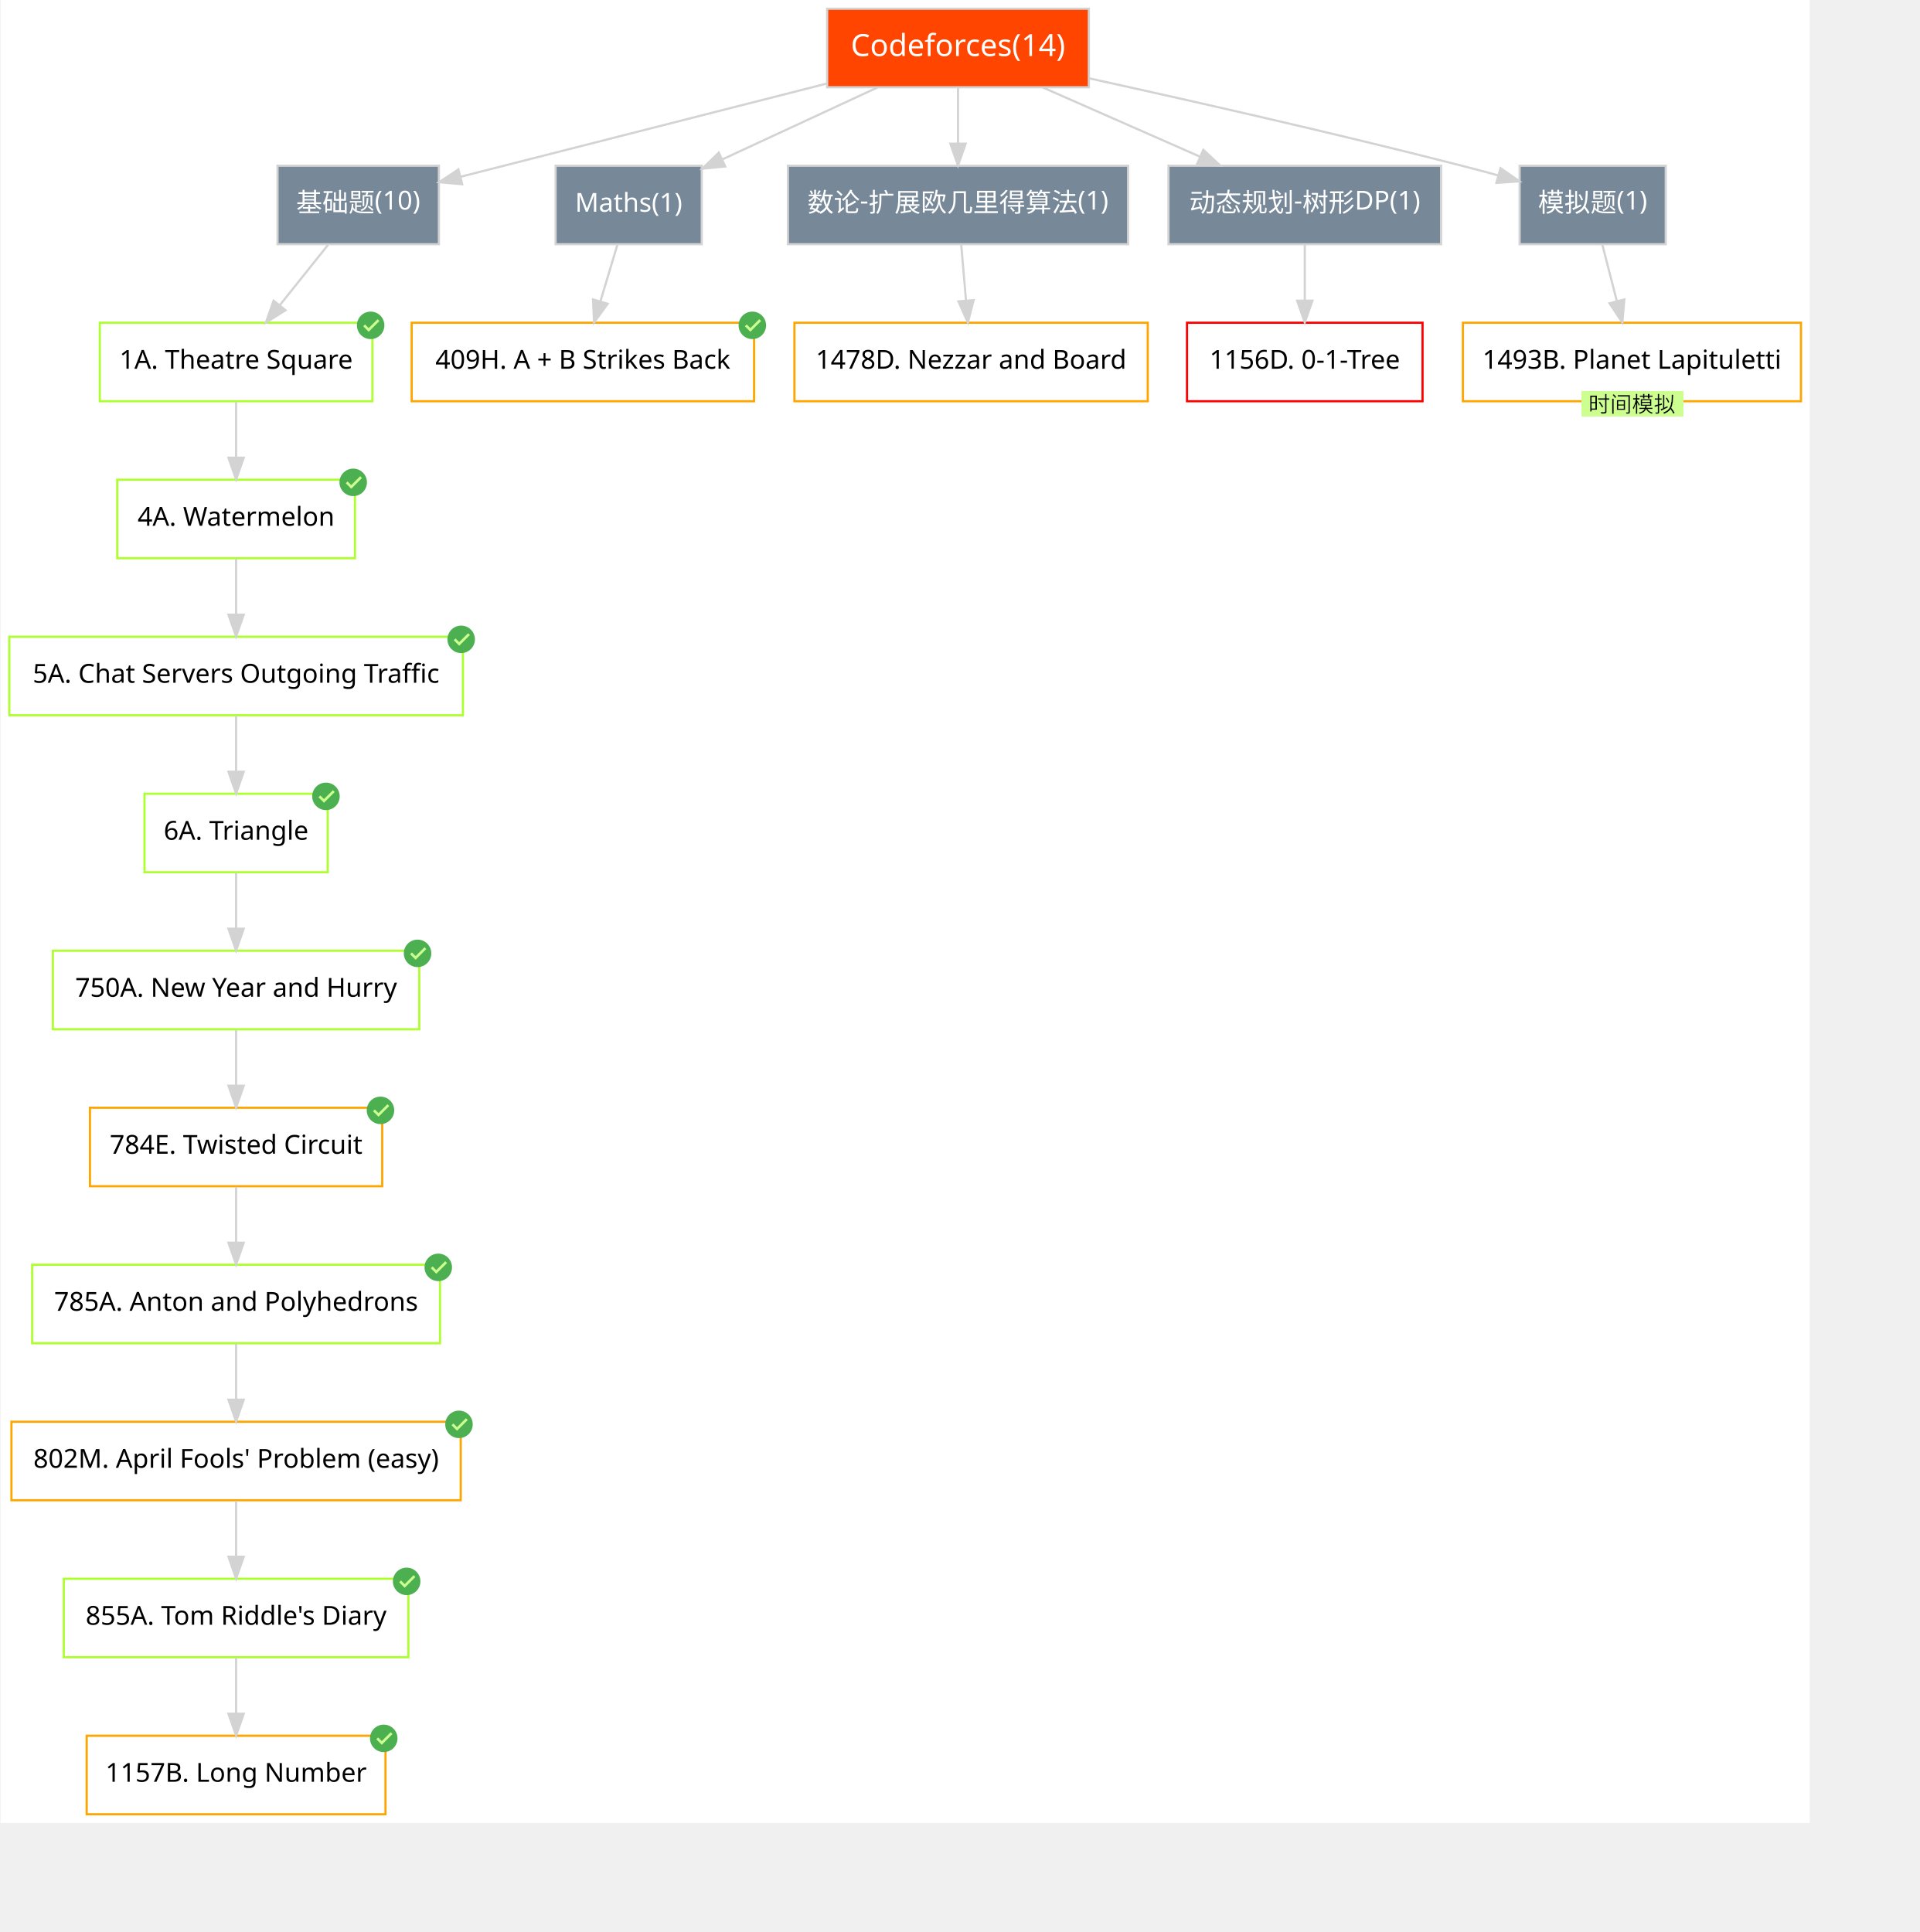
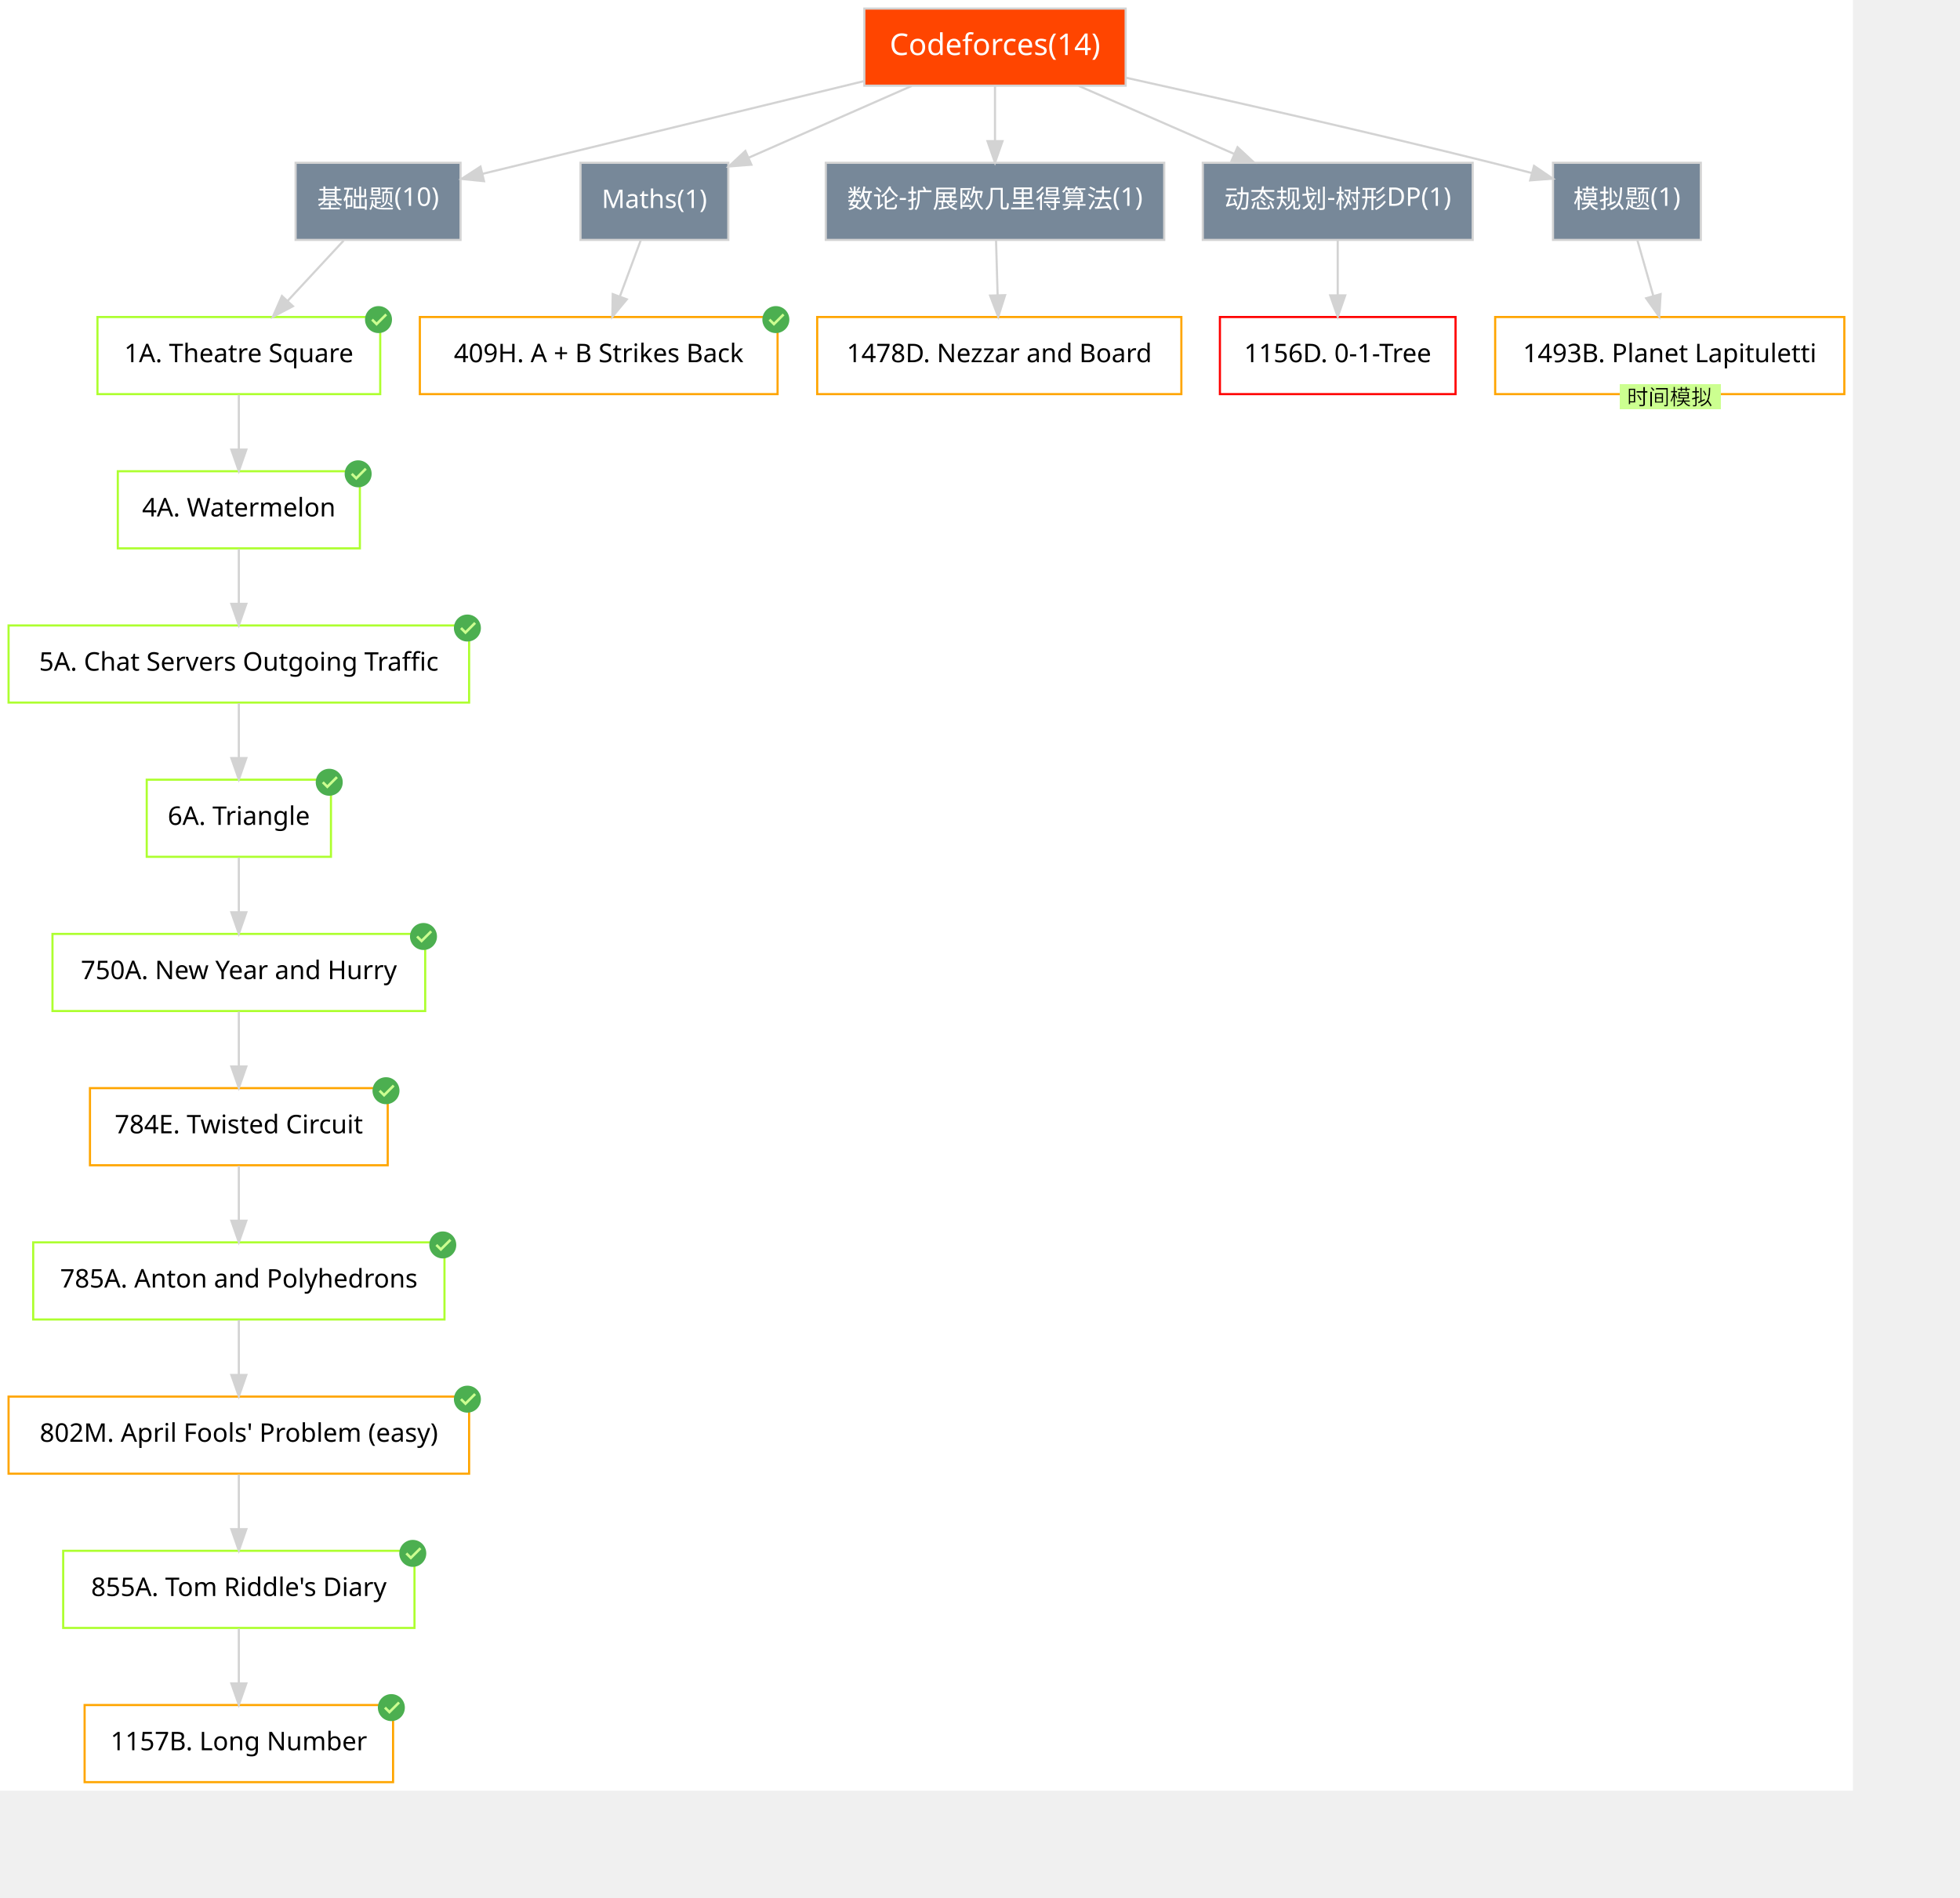
- <svg xmlns="http://www.w3.org/2000/svg" xmlns:xlink="http://www.w3.org/1999/xlink" height="886pt" viewBox="0.00 0.00 879.5 886.0" width="880pt">
+ <svg xmlns="http://www.w3.org/2000/svg" xmlns:xlink="http://www.w3.org/1999/xlink" height="886pt" viewBox="0.00 0.00 915.0 886.0" width="915pt">
  <g class="graph" id="graph0" transform="scale(1 1) rotate(0) translate(4 832)">
-     <polygon fill="white" points="-4,4 -4,-832 825.5,-832 825.5,4 -4,4" stroke="transparent" />
+     <polygon fill="white" points="-4,4 -4,-832 861,-832 861,4 -4,4" stroke="transparent" />
    <g class="node" id="node1">
      <g id="a_node1">
        <a target="_parent" xlink:href="https://codeforces.com/problemset" xlink:title="Codeforces(14)">
-           <polygon fill="orangered" points="495,-828 375,-828 375,-792 495,-792 495,-828" stroke="lightgrey" />
-           <text fill="white" font-family="Microsoft YaHei" font-size="14.00" text-anchor="middle" x="435" y="-806.3">
+           <polygon fill="orangered" points="521.5,-828 399.5,-828 399.5,-792 521.5,-792 521.5,-828" stroke="lightgrey" />
+           <text fill="white" font-family="Microsoft YaHei" font-size="14.00" text-anchor="middle" x="460.5" y="-806.3">
      Codeforces(14)
     </text>
        </a>
      </g>
    </g>
    <g class="node" id="node2">
-       <polygon fill="lightslategray" points="197,-756 123,-756 123,-720 197,-720 197,-756" stroke="lightgrey" />
-       <text fill="white" font-family="Microsoft YaHei" font-size="12.00" text-anchor="middle" x="160" y="-734.9">
+       <polygon fill="lightslategray" points="211,-756 134,-756 134,-720 211,-720 211,-756" stroke="lightgrey" />
+       <text fill="white" font-family="Microsoft YaHei" font-size="12.00" text-anchor="middle" x="172.5" y="-734.9">
    基础题(10)
   </text>
    </g>
    <g class="edge" id="edge1">
-       <path d="M374.99,-793.72C324.49,-780.87 253.28,-762.74 206.88,-750.93" fill="none" stroke="lightgrey" />
-       <polygon fill="lightgrey" points="207.64,-747.52 197.09,-748.44 205.92,-754.3 207.64,-747.52" stroke="lightgrey" />
+       <path d="M399.42,-794.15C346.28,-781.24 270.29,-762.77 221.17,-750.83" fill="none" stroke="lightgrey" />
+       <polygon fill="lightgrey" points="221.96,-747.42 211.42,-748.46 220.31,-754.22 221.96,-747.42" stroke="lightgrey" />
    </g>
    <g class="node" id="node13">
-       <polygon fill="lightslategray" points="317.5,-756 250.5,-756 250.5,-720 317.5,-720 317.5,-756" stroke="lightgrey" />
-       <text fill="white" font-family="Microsoft YaHei" font-size="12.00" text-anchor="middle" x="284" y="-734.9">
+       <polygon fill="lightslategray" points="336,-756 267,-756 267,-720 336,-720 336,-756" stroke="lightgrey" />
+       <text fill="white" font-family="Microsoft YaHei" font-size="12.00" text-anchor="middle" x="301.5" y="-734.9">
    Maths(1)
   </text>
    </g>
    <g class="edge" id="edge12">
-       <path d="M398.06,-791.88C376.59,-781.92 349.44,-769.34 327.01,-758.94" fill="none" stroke="lightgrey" />
-       <polygon fill="lightgrey" points="328.27,-755.66 317.72,-754.63 325.32,-762.01 328.27,-755.66" stroke="lightgrey" />
+       <path d="M421.6,-791.88C398.55,-781.73 369.28,-768.84 345.4,-758.33" fill="none" stroke="lightgrey" />
+       <polygon fill="lightgrey" points="346.77,-755.11 336.21,-754.28 343.95,-761.51 346.77,-755.11" stroke="lightgrey" />
    </g>
    <g class="node" id="node15">
-       <polygon fill="lightslategray" points="513,-756 357,-756 357,-720 513,-720 513,-756" stroke="lightgrey" />
-       <text fill="white" font-family="Microsoft YaHei" font-size="12.00" text-anchor="middle" x="435" y="-734.9">
+       <polygon fill="lightslategray" points="539.5,-756 381.5,-756 381.5,-720 539.5,-720 539.5,-756" stroke="lightgrey" />
+       <text fill="white" font-family="Microsoft YaHei" font-size="12.00" text-anchor="middle" x="460.5" y="-734.9">
    数论-扩展欧几里得算法(1)
   </text>
    </g>
    <g class="edge" id="edge14">
-       <path d="M435,-791.7C435,-783.98 435,-774.71 435,-766.11" fill="none" stroke="lightgrey" />
-       <polygon fill="lightgrey" points="438.5,-766.1 435,-756.1 431.5,-766.1 438.5,-766.1" stroke="lightgrey" />
+       <path d="M460.5,-791.7C460.5,-783.98 460.5,-774.71 460.5,-766.11" fill="none" stroke="lightgrey" />
+       <polygon fill="lightgrey" points="464,-766.1 460.5,-756.1 457,-766.1 464,-766.1" stroke="lightgrey" />
    </g>
    <g class="node" id="node17">
-       <polygon fill="lightslategray" points="656.5,-756 531.5,-756 531.5,-720 656.5,-720 656.5,-756" stroke="lightgrey" />
-       <text fill="white" font-family="Microsoft YaHei" font-size="12.00" text-anchor="middle" x="594" y="-734.9">
+       <polygon fill="lightslategray" points="683.5,-756 557.5,-756 557.5,-720 683.5,-720 683.5,-756" stroke="lightgrey" />
+       <text fill="white" font-family="Microsoft YaHei" font-size="12.00" text-anchor="middle" x="620.5" y="-734.9">
    动态规划-树形DP(1)
   </text>
    </g>
    <g class="edge" id="edge16">
-       <path d="M473.9,-791.88C495.63,-782.31 522.9,-770.3 545.96,-760.15" fill="none" stroke="lightgrey" />
-       <polygon fill="lightgrey" points="547.49,-763.3 555.23,-756.07 544.67,-756.89 547.49,-763.3" stroke="lightgrey" />
+       <path d="M499.64,-791.88C521.51,-782.31 548.96,-770.3 572.16,-760.15" fill="none" stroke="lightgrey" />
+       <polygon fill="lightgrey" points="573.73,-763.28 581.49,-756.07 570.92,-756.87 573.73,-763.28" stroke="lightgrey" />
    </g>
    <g class="node" id="node19">
-       <polygon fill="lightslategray" points="759.5,-756 692.5,-756 692.5,-720 759.5,-720 759.5,-756" stroke="lightgrey" />
-       <text fill="white" font-family="Microsoft YaHei" font-size="12.00" text-anchor="middle" x="726" y="-734.9">
+       <polygon fill="lightslategray" points="790,-756 721,-756 721,-720 790,-720 790,-756" stroke="lightgrey" />
+       <text fill="white" font-family="Microsoft YaHei" font-size="12.00" text-anchor="middle" x="755.5" y="-734.9">
    模拟题(1)
   </text>
    </g>
    <g class="edge" id="edge18">
-       <path d="M495.03,-796.1C541.77,-785.84 608.2,-770.81 666,-756 671.38,-754.62 677,-753.12 682.57,-751.59" fill="none" stroke="lightgrey" />
-       <polygon fill="lightgrey" points="683.75,-754.89 692.44,-748.83 681.87,-748.15 683.75,-754.89" stroke="lightgrey" />
+       <path d="M521.71,-795.7C568.58,-785.35 634.77,-770.38 692.5,-756 698.56,-754.49 704.93,-752.84 711.2,-751.19" fill="none" stroke="lightgrey" />
+       <polygon fill="lightgrey" points="712.14,-754.56 720.9,-748.6 710.34,-747.79 712.14,-754.56" stroke="lightgrey" />
    </g>
    <g class="node" id="node3">
      <g id="a_node3">
        <a target="_parent" xlink:href="https://codeforces.com/problemset/problem/1/A" xlink:title="1A. Theatre Square">
-           <polygon fill="none" points="166.5,-684 41.5,-684 41.5,-648 166.5,-648 166.5,-684" stroke="greenyellow" />
-           <text font-family="Microsoft YaHei" font-size="12.00" text-anchor="middle" x="104" y="-662.9">
+           <polygon fill="none" points="173.5,-684 41.5,-684 41.5,-648 173.5,-648 173.5,-684" stroke="greenyellow" />
+           <text font-family="Microsoft YaHei" font-size="12.00" text-anchor="middle" x="107.5" y="-662.9">
      1A. Theatre Square
     </text>
        </a>
      </g>
-       <g transform="translate(158.5, -690.0) scale(0.3)">
+       <g transform="translate(165.5, -690.0) scale(0.3)">
        <circle cx="24" cy="24" fill="#4caf50" r="21" />
        <polygon fill="#ccff90" points="34.6,14.6 21,28.2 15.4,22.6 12.6,25.4 21,33.8 37.4,17.4" />
      </g>
    </g>
    <g class="edge" id="edge2">
-       <path d="M146.16,-719.7C139.51,-711.39 131.42,-701.28 124.11,-692.14" fill="none" stroke="lightgrey" />
-       <polygon fill="lightgrey" points="126.66,-689.73 117.68,-684.1 121.2,-694.1 126.66,-689.73" stroke="lightgrey" />
+       <path d="M156.43,-719.7C148.56,-711.22 138.94,-700.86 130.33,-691.58" fill="none" stroke="lightgrey" />
+       <polygon fill="lightgrey" points="132.75,-689.05 123.38,-684.1 127.62,-693.81 132.75,-689.05" stroke="lightgrey" />
    </g>
    <g class="node" id="node4">
      <g id="a_node4">
        <a target="_parent" xlink:href="https://codeforces.com/problemset/problem/4/A" xlink:title="4A. Watermelon">
-           <polygon fill="none" points="158.5,-612 49.5,-612 49.5,-576 158.5,-576 158.5,-612" stroke="greenyellow" />
-           <text font-family="Microsoft YaHei" font-size="12.00" text-anchor="middle" x="104" y="-590.9">
+           <polygon fill="none" points="164,-612 51,-612 51,-576 164,-576 164,-612" stroke="greenyellow" />
+           <text font-family="Microsoft YaHei" font-size="12.00" text-anchor="middle" x="107.5" y="-590.9">
      4A. Watermelon
     </text>
        </a>
      </g>
-       <g transform="translate(150.5, -618.0) scale(0.3)">
+       <g transform="translate(156.0, -618.0) scale(0.3)">
        <circle cx="24" cy="24" fill="#4caf50" r="21" />
        <polygon fill="#ccff90" points="34.6,14.6 21,28.2 15.4,22.6 12.6,25.4 21,33.8 37.4,17.4" />
      </g>
    </g>
    <g class="edge" id="edge3">
-       <path d="M104,-647.7C104,-639.98 104,-630.71 104,-622.11" fill="none" stroke="lightgrey" />
-       <polygon fill="lightgrey" points="107.5,-622.1 104,-612.1 100.5,-622.1 107.5,-622.1" stroke="lightgrey" />
+       <path d="M107.5,-647.7C107.5,-639.98 107.5,-630.71 107.5,-622.11" fill="none" stroke="lightgrey" />
+       <polygon fill="lightgrey" points="111,-622.1 107.5,-612.1 104,-622.1 111,-622.1" stroke="lightgrey" />
    </g>
    <g class="node" id="node5">
      <g id="a_node5">
        <a target="_parent" xlink:href="https://codeforces.com/problemset/problem/5/A" xlink:title="5A. Chat Servers Outgoing Traffic">
-           <polygon fill="none" points="208,-540 0,-540 0,-504 208,-504 208,-540" stroke="greenyellow" />
-           <text font-family="Microsoft YaHei" font-size="12.00" text-anchor="middle" x="104" y="-518.9">
+           <polygon fill="none" points="215,-540 0,-540 0,-504 215,-504 215,-540" stroke="greenyellow" />
+           <text font-family="Microsoft YaHei" font-size="12.00" text-anchor="middle" x="107.5" y="-518.9">
      5A. Chat Servers Outgoing Traffic
     </text>
        </a>
      </g>
-       <g transform="translate(200.0, -546.0) scale(0.3)">
+       <g transform="translate(207.0, -546.0) scale(0.3)">
        <circle cx="24" cy="24" fill="#4caf50" r="21" />
        <polygon fill="#ccff90" points="34.6,14.6 21,28.2 15.4,22.6 12.6,25.4 21,33.8 37.4,17.4" />
      </g>
    </g>
    <g class="edge" id="edge4">
-       <path d="M104,-575.7C104,-567.98 104,-558.71 104,-550.11" fill="none" stroke="lightgrey" />
-       <polygon fill="lightgrey" points="107.5,-550.1 104,-540.1 100.5,-550.1 107.5,-550.1" stroke="lightgrey" />
+       <path d="M107.5,-575.7C107.5,-567.98 107.5,-558.71 107.5,-550.11" fill="none" stroke="lightgrey" />
+       <polygon fill="lightgrey" points="111,-550.1 107.5,-540.1 104,-550.1 111,-550.1" stroke="lightgrey" />
    </g>
    <g class="node" id="node6">
      <g id="a_node6">
        <a target="_parent" xlink:href="https://codeforces.com/problemset/problem/6/A" xlink:title="6A. Triangle">
-           <polygon fill="none" points="146,-468 62,-468 62,-432 146,-432 146,-468" stroke="greenyellow" />
-           <text font-family="Microsoft YaHei" font-size="12.00" text-anchor="middle" x="104" y="-446.9">
+           <polygon fill="none" points="150.5,-468 64.5,-468 64.5,-432 150.5,-432 150.5,-468" stroke="greenyellow" />
+           <text font-family="Microsoft YaHei" font-size="12.00" text-anchor="middle" x="107.5" y="-446.9">
      6A. Triangle
     </text>
        </a>
      </g>
-       <g transform="translate(138.0, -474.0) scale(0.3)">
+       <g transform="translate(142.5, -474.0) scale(0.3)">
        <circle cx="24" cy="24" fill="#4caf50" r="21" />
        <polygon fill="#ccff90" points="34.6,14.6 21,28.2 15.4,22.6 12.6,25.4 21,33.8 37.4,17.4" />
      </g>
    </g>
    <g class="edge" id="edge5">
-       <path d="M104,-503.7C104,-495.98 104,-486.71 104,-478.11" fill="none" stroke="lightgrey" />
-       <polygon fill="lightgrey" points="107.5,-478.1 104,-468.1 100.5,-478.1 107.5,-478.1" stroke="lightgrey" />
+       <path d="M107.5,-503.7C107.5,-495.98 107.5,-486.71 107.5,-478.11" fill="none" stroke="lightgrey" />
+       <polygon fill="lightgrey" points="111,-478.1 107.5,-468.1 104,-478.1 111,-478.1" stroke="lightgrey" />
    </g>
    <g class="node" id="node7">
      <g id="a_node7">
        <a target="_parent" xlink:href="https://codeforces.com/problemset/problem/750/A" xlink:title="750A. New Year and Hurry">
-           <polygon fill="none" points="188,-396 20,-396 20,-360 188,-360 188,-396" stroke="greenyellow" />
-           <text font-family="Microsoft YaHei" font-size="12.00" text-anchor="middle" x="104" y="-374.9">
+           <polygon fill="none" points="194.5,-396 20.5,-396 20.5,-360 194.5,-360 194.5,-396" stroke="greenyellow" />
+           <text font-family="Microsoft YaHei" font-size="12.00" text-anchor="middle" x="107.5" y="-374.9">
      750A. New Year and Hurry
     </text>
        </a>
      </g>
-       <g transform="translate(180.0, -402.0) scale(0.3)">
+       <g transform="translate(186.5, -402.0) scale(0.3)">
        <circle cx="24" cy="24" fill="#4caf50" r="21" />
        <polygon fill="#ccff90" points="34.6,14.6 21,28.2 15.4,22.6 12.6,25.4 21,33.8 37.4,17.4" />
      </g>
    </g>
    <g class="edge" id="edge6">
-       <path d="M104,-431.7C104,-423.98 104,-414.71 104,-406.11" fill="none" stroke="lightgrey" />
-       <polygon fill="lightgrey" points="107.5,-406.1 104,-396.1 100.5,-406.1 107.5,-406.1" stroke="lightgrey" />
+       <path d="M107.5,-431.7C107.5,-423.98 107.5,-414.71 107.5,-406.11" fill="none" stroke="lightgrey" />
+       <polygon fill="lightgrey" points="111,-406.1 107.5,-396.1 104,-406.1 111,-406.1" stroke="lightgrey" />
    </g>
    <g class="node" id="node8">
      <g id="a_node8">
        <a target="_parent" xlink:href="https://codeforces.com/problemset/problem/784/E" xlink:title="784E. Twisted Circuit">
-           <polygon fill="none" points="171,-324 37,-324 37,-288 171,-288 171,-324" stroke="orange" />
-           <text font-family="Microsoft YaHei" font-size="12.00" text-anchor="middle" x="104" y="-302.9">
+           <polygon fill="none" points="177,-324 38,-324 38,-288 177,-288 177,-324" stroke="orange" />
+           <text font-family="Microsoft YaHei" font-size="12.00" text-anchor="middle" x="107.5" y="-302.9">
      784E. Twisted Circuit
     </text>
        </a>
      </g>
-       <g transform="translate(163.0, -330.0) scale(0.3)">
+       <g transform="translate(169.0, -330.0) scale(0.3)">
        <circle cx="24" cy="24" fill="#4caf50" r="21" />
        <polygon fill="#ccff90" points="34.6,14.6 21,28.2 15.4,22.6 12.6,25.4 21,33.8 37.4,17.4" />
      </g>
    </g>
    <g class="edge" id="edge7">
-       <path d="M104,-359.7C104,-351.98 104,-342.71 104,-334.11" fill="none" stroke="lightgrey" />
-       <polygon fill="lightgrey" points="107.5,-334.1 104,-324.1 100.5,-334.1 107.5,-334.1" stroke="lightgrey" />
+       <path d="M107.5,-359.7C107.5,-351.98 107.5,-342.71 107.5,-334.11" fill="none" stroke="lightgrey" />
+       <polygon fill="lightgrey" points="111,-334.1 107.5,-324.1 104,-334.1 111,-334.1" stroke="lightgrey" />
    </g>
    <g class="node" id="node9">
      <g id="a_node9">
        <a target="_parent" xlink:href="https://codeforces.com/problemset/problem/785/A" xlink:title="785A. Anton and Polyhedrons">
-           <polygon fill="none" points="197.5,-252 10.5,-252 10.5,-216 197.5,-216 197.5,-252" stroke="greenyellow" />
-           <text font-family="Microsoft YaHei" font-size="12.00" text-anchor="middle" x="104" y="-230.9">
+           <polygon fill="none" points="203.5,-252 11.5,-252 11.5,-216 203.5,-216 203.5,-252" stroke="greenyellow" />
+           <text font-family="Microsoft YaHei" font-size="12.00" text-anchor="middle" x="107.5" y="-230.9">
      785A. Anton and Polyhedrons
     </text>
        </a>
      </g>
-       <g transform="translate(189.5, -258.0) scale(0.3)">
+       <g transform="translate(195.5, -258.0) scale(0.3)">
        <circle cx="24" cy="24" fill="#4caf50" r="21" />
        <polygon fill="#ccff90" points="34.6,14.6 21,28.2 15.4,22.6 12.6,25.4 21,33.8 37.4,17.4" />
      </g>
    </g>
    <g class="edge" id="edge8">
-       <path d="M104,-287.7C104,-279.98 104,-270.71 104,-262.11" fill="none" stroke="lightgrey" />
-       <polygon fill="lightgrey" points="107.5,-262.1 104,-252.1 100.5,-262.1 107.5,-262.1" stroke="lightgrey" />
+       <path d="M107.5,-287.7C107.5,-279.98 107.5,-270.71 107.5,-262.11" fill="none" stroke="lightgrey" />
+       <polygon fill="lightgrey" points="111,-262.1 107.5,-252.1 104,-262.1 111,-262.1" stroke="lightgrey" />
    </g>
    <g class="node" id="node10">
      <g id="a_node10">
        <a target="_parent" xlink:href="https://codeforces.com/problemset/problem/802/M" xlink:title="802M. April Fools' Problem (easy)">
-           <polygon fill="none" points="207,-180 1,-180 1,-144 207,-144 207,-180" stroke="orange" />
-           <text font-family="Microsoft YaHei" font-size="12.00" text-anchor="middle" x="104" y="-158.9">
+           <polygon fill="none" points="215,-180 0,-180 0,-144 215,-144 215,-180" stroke="orange" />
+           <text font-family="Microsoft YaHei" font-size="12.00" text-anchor="middle" x="107.5" y="-158.9">
      802M. April Fools' Problem (easy)
     </text>
        </a>
      </g>
-       <g transform="translate(199.0, -186.0) scale(0.3)">
+       <g transform="translate(207.0, -186.0) scale(0.3)">
        <circle cx="24" cy="24" fill="#4caf50" r="21" />
        <polygon fill="#ccff90" points="34.6,14.6 21,28.2 15.4,22.6 12.6,25.4 21,33.8 37.4,17.4" />
      </g>
    </g>
    <g class="edge" id="edge9">
-       <path d="M104,-215.7C104,-207.98 104,-198.71 104,-190.11" fill="none" stroke="lightgrey" />
-       <polygon fill="lightgrey" points="107.5,-190.1 104,-180.1 100.5,-190.1 107.5,-190.1" stroke="lightgrey" />
+       <path d="M107.5,-215.7C107.5,-207.98 107.5,-198.71 107.5,-190.11" fill="none" stroke="lightgrey" />
+       <polygon fill="lightgrey" points="111,-190.1 107.5,-180.1 104,-190.1 111,-190.1" stroke="lightgrey" />
    </g>
    <g class="node" id="node11">
      <g id="a_node11">
        <a target="_parent" xlink:href="https://codeforces.com/problemset/problem/855/A" xlink:title="855A. Tom Riddle's Diary">
-           <polygon fill="none" points="183,-108 25,-108 25,-72 183,-72 183,-108" stroke="greenyellow" />
-           <text font-family="Microsoft YaHei" font-size="12.00" text-anchor="middle" x="104" y="-86.9">
+           <polygon fill="none" points="189.5,-108 25.5,-108 25.5,-72 189.5,-72 189.5,-108" stroke="greenyellow" />
+           <text font-family="Microsoft YaHei" font-size="12.00" text-anchor="middle" x="107.5" y="-86.9">
      855A. Tom Riddle's Diary
     </text>
        </a>
      </g>
-       <g transform="translate(175.0, -114.0) scale(0.3)">
+       <g transform="translate(181.5, -114.0) scale(0.3)">
        <circle cx="24" cy="24" fill="#4caf50" r="21" />
        <polygon fill="#ccff90" points="34.6,14.6 21,28.2 15.4,22.6 12.6,25.4 21,33.8 37.4,17.4" />
      </g>
    </g>
    <g class="edge" id="edge10">
-       <path d="M104,-143.7C104,-135.98 104,-126.71 104,-118.11" fill="none" stroke="lightgrey" />
-       <polygon fill="lightgrey" points="107.5,-118.1 104,-108.1 100.5,-118.1 107.5,-118.1" stroke="lightgrey" />
+       <path d="M107.5,-143.7C107.5,-135.98 107.5,-126.71 107.5,-118.11" fill="none" stroke="lightgrey" />
+       <polygon fill="lightgrey" points="111,-118.1 107.5,-108.1 104,-118.1 111,-118.1" stroke="lightgrey" />
    </g>
    <g class="node" id="node12">
      <g id="a_node12">
        <a target="_parent" xlink:href="https://codeforces.com/problemset/problem/1157/B" xlink:title="1157B. Long Number">
-           <polygon fill="none" points="172.5,-36 35.5,-36 35.5,0 172.5,0 172.5,-36" stroke="orange" />
-           <text font-family="Microsoft YaHei" font-size="12.00" text-anchor="middle" x="104" y="-14.9">
+           <polygon fill="none" points="179.5,-36 35.5,-36 35.5,0 179.5,0 179.5,-36" stroke="orange" />
+           <text font-family="Microsoft YaHei" font-size="12.00" text-anchor="middle" x="107.5" y="-14.9">
      1157B. Long Number
     </text>
        </a>
      </g>
-       <g transform="translate(164.5, -42.0) scale(0.3)">
+       <g transform="translate(171.5, -42.0) scale(0.3)">
        <circle cx="24" cy="24" fill="#4caf50" r="21" />
        <polygon fill="#ccff90" points="34.6,14.6 21,28.2 15.4,22.6 12.6,25.4 21,33.8 37.4,17.4" />
      </g>
    </g>
    <g class="edge" id="edge11">
-       <path d="M104,-71.7C104,-63.98 104,-54.71 104,-46.11" fill="none" stroke="lightgrey" />
-       <polygon fill="lightgrey" points="107.5,-46.1 104,-36.1 100.5,-46.1 107.5,-46.1" stroke="lightgrey" />
+       <path d="M107.5,-71.7C107.5,-63.98 107.5,-54.71 107.5,-46.11" fill="none" stroke="lightgrey" />
+       <polygon fill="lightgrey" points="111,-46.1 107.5,-36.1 104,-46.1 111,-46.1" stroke="lightgrey" />
    </g>
    <g class="node" id="node14">
      <g id="a_node14">
        <a target="_parent" xlink:href="https://codeforces.com/problemset/problem/409/H" xlink:title="409H. A + B Strikes Back">
-           <polygon fill="none" points="341.5,-684 184.5,-684 184.5,-648 341.5,-648 341.5,-684" stroke="orange" />
-           <text font-family="Microsoft YaHei" font-size="12.00" text-anchor="middle" x="263" y="-662.9">
+           <polygon fill="none" points="359,-684 192,-684 192,-648 359,-648 359,-684" stroke="orange" />
+           <text font-family="Microsoft YaHei" font-size="12.00" text-anchor="middle" x="275.5" y="-662.9">
      409H. A + B Strikes Back
     </text>
        </a>
      </g>
-       <g transform="translate(333.5, -690.0) scale(0.3)">
+       <g transform="translate(351.0, -690.0) scale(0.3)">
        <circle cx="24" cy="24" fill="#4caf50" r="21" />
        <polygon fill="#ccff90" points="34.6,14.6 21,28.2 15.4,22.6 12.6,25.4 21,33.8 37.4,17.4" />
      </g>
    </g>
    <g class="edge" id="edge13">
-       <path d="M278.81,-719.7C276.47,-711.9 273.65,-702.51 271.05,-693.83" fill="none" stroke="lightgrey" />
-       <polygon fill="lightgrey" points="274.36,-692.68 268.13,-684.1 267.65,-694.69 274.36,-692.68" stroke="lightgrey" />
+       <path d="M295.07,-719.7C292.14,-711.81 288.61,-702.3 285.36,-693.55" fill="none" stroke="lightgrey" />
+       <polygon fill="lightgrey" points="288.62,-692.26 281.85,-684.1 282.05,-694.7 288.62,-692.26" stroke="lightgrey" />
    </g>
    <g class="node" id="node16">
      <g id="a_node16">
        <a target="_parent" xlink:href="https://codeforces.com/problemset/problem/1477/A" xlink:title="1478D. Nezzar and Board">
-           <polygon fill="none" points="522,-684 360,-684 360,-648 522,-648 522,-684" stroke="orange" />
-           <text font-family="Microsoft YaHei" font-size="12.00" text-anchor="middle" x="441" y="-662.9">
+           <polygon fill="none" points="547.5,-684 377.5,-684 377.5,-648 547.5,-648 547.5,-684" stroke="orange" />
+           <text font-family="Microsoft YaHei" font-size="12.00" text-anchor="middle" x="462.5" y="-662.9">
      1478D. Nezzar and Board
     </text>
        </a>
      </g>
    </g>
    <g class="edge" id="edge15">
-       <path d="M436.48,-719.7C437.14,-711.98 437.94,-702.71 438.68,-694.11" fill="none" stroke="lightgrey" />
-       <polygon fill="lightgrey" points="442.17,-694.37 439.53,-684.1 435.19,-693.77 442.17,-694.37" stroke="lightgrey" />
+       <path d="M460.99,-719.7C461.21,-711.98 461.48,-702.71 461.73,-694.11" fill="none" stroke="lightgrey" />
+       <polygon fill="lightgrey" points="465.22,-694.2 462.01,-684.1 458.23,-694 465.22,-694.2" stroke="lightgrey" />
    </g>
    <g class="node" id="node18">
      <g id="a_node18">
        <a target="_parent" xlink:href="https://codeforces.com/problemset/problem/1156/D" xlink:title="1156D. 0-1-Tree">
-           <polygon fill="none" points="648,-684 540,-684 540,-648 648,-648 648,-684" stroke="red" />
-           <text font-family="Microsoft YaHei" font-size="12.00" text-anchor="middle" x="594" y="-662.9">
+           <polygon fill="none" points="675.5,-684 565.5,-684 565.5,-648 675.5,-648 675.5,-684" stroke="red" />
+           <text font-family="Microsoft YaHei" font-size="12.00" text-anchor="middle" x="620.5" y="-662.9">
      1156D. 0-1-Tree
     </text>
        </a>
      </g>
    </g>
    <g class="edge" id="edge17">
-       <path d="M594,-719.7C594,-711.98 594,-702.71 594,-694.11" fill="none" stroke="lightgrey" />
-       <polygon fill="lightgrey" points="597.5,-694.1 594,-684.1 590.5,-694.1 597.5,-694.1" stroke="lightgrey" />
+       <path d="M620.5,-719.7C620.5,-711.98 620.5,-702.71 620.5,-694.11" fill="none" stroke="lightgrey" />
+       <polygon fill="lightgrey" points="624,-694.1 620.5,-684.1 617,-694.1 624,-694.1" stroke="lightgrey" />
    </g>
    <g class="node" id="node20">
      <g id="a_node20">
        <a target="_parent" xlink:href="https://codeforces.com/problemset/problem/1493/B" xlink:title="1493B. Planet Lapituletti">
-           <polygon fill="none" points="821.5,-684 666.5,-684 666.5,-648 821.5,-648 821.5,-684" stroke="orange" />
-           <text font-family="Microsoft YaHei" font-size="12.00" text-anchor="middle" x="744" y="-662.9">
+           <polygon fill="none" points="857,-684 694,-684 694,-648 857,-648 857,-684" stroke="orange" />
+           <text font-family="Microsoft YaHei" font-size="12.00" text-anchor="middle" x="775.5" y="-662.9">
      1493B. Planet Lapituletti
     </text>
        </a>
      </g>
    </g>
    <g class="edge" id="edge19">
-       <path d="M730.45,-719.7C732.45,-711.9 734.87,-702.51 737.1,-693.83" fill="none" stroke="lightgrey" />
-       <polygon fill="lightgrey" points="740.5,-694.66 739.6,-684.1 733.72,-692.92 740.5,-694.66" stroke="lightgrey" />
+       <path d="M760.44,-719.7C762.67,-711.9 765.35,-702.51 767.83,-693.83" fill="none" stroke="lightgrey" />
+       <polygon fill="lightgrey" points="771.23,-694.68 770.61,-684.1 764.5,-692.76 771.23,-694.68" stroke="lightgrey" />
    </g>
    <g class="key">
      <defs>
        <filter height="1.2" id="solid" width="1.2" x="-0.1" y="-0.1">
          <feFlood flood-color="#ccff90" result="bg" />
          <feMerge>
            <feMergeNode in="bg" />
            <feMergeNode in="SourceGraphic" />
          </feMerge>
        </filter>
      </defs>
-       <text filter="url(#solid)" font-family="Microsoft YaHei" font-size="10.00" text-anchor="middle" x="744.0" y="-643.0">
+       <text filter="url(#solid)" font-family="Microsoft YaHei" font-size="10.00" text-anchor="middle" x="775.5" y="-643.0">
    时间模拟
   </text>
    </g>
  </g>
</svg>
